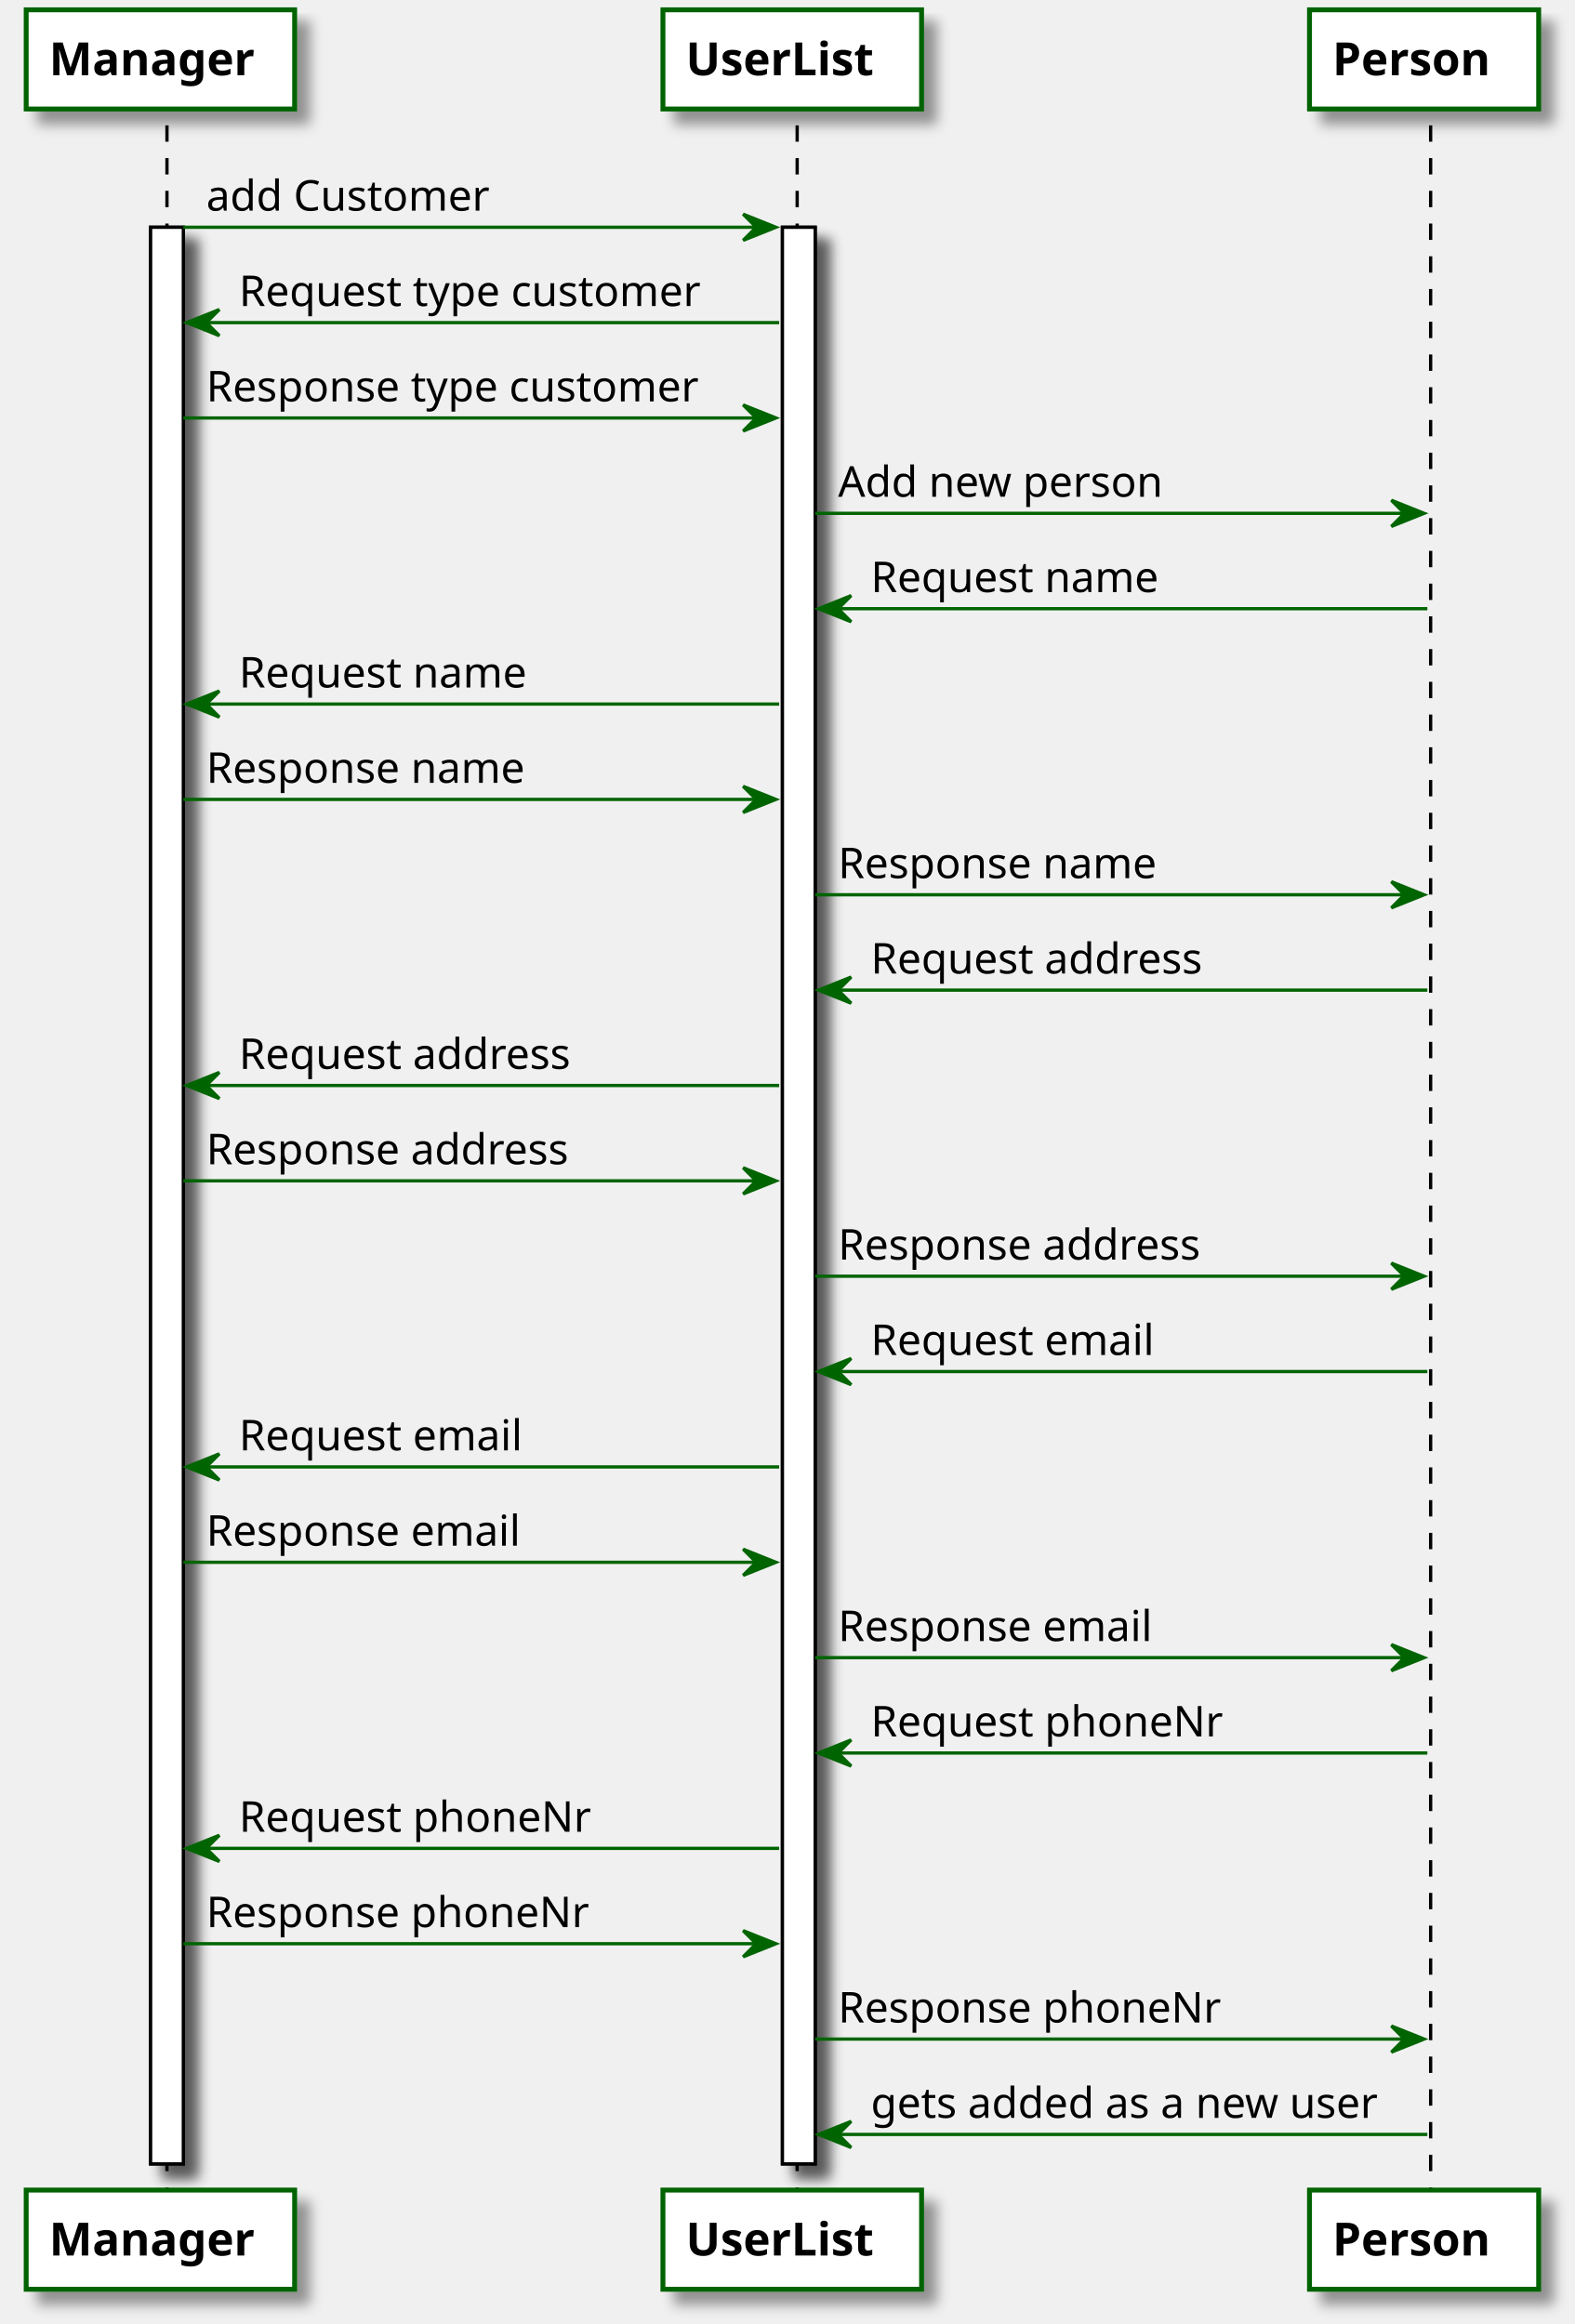
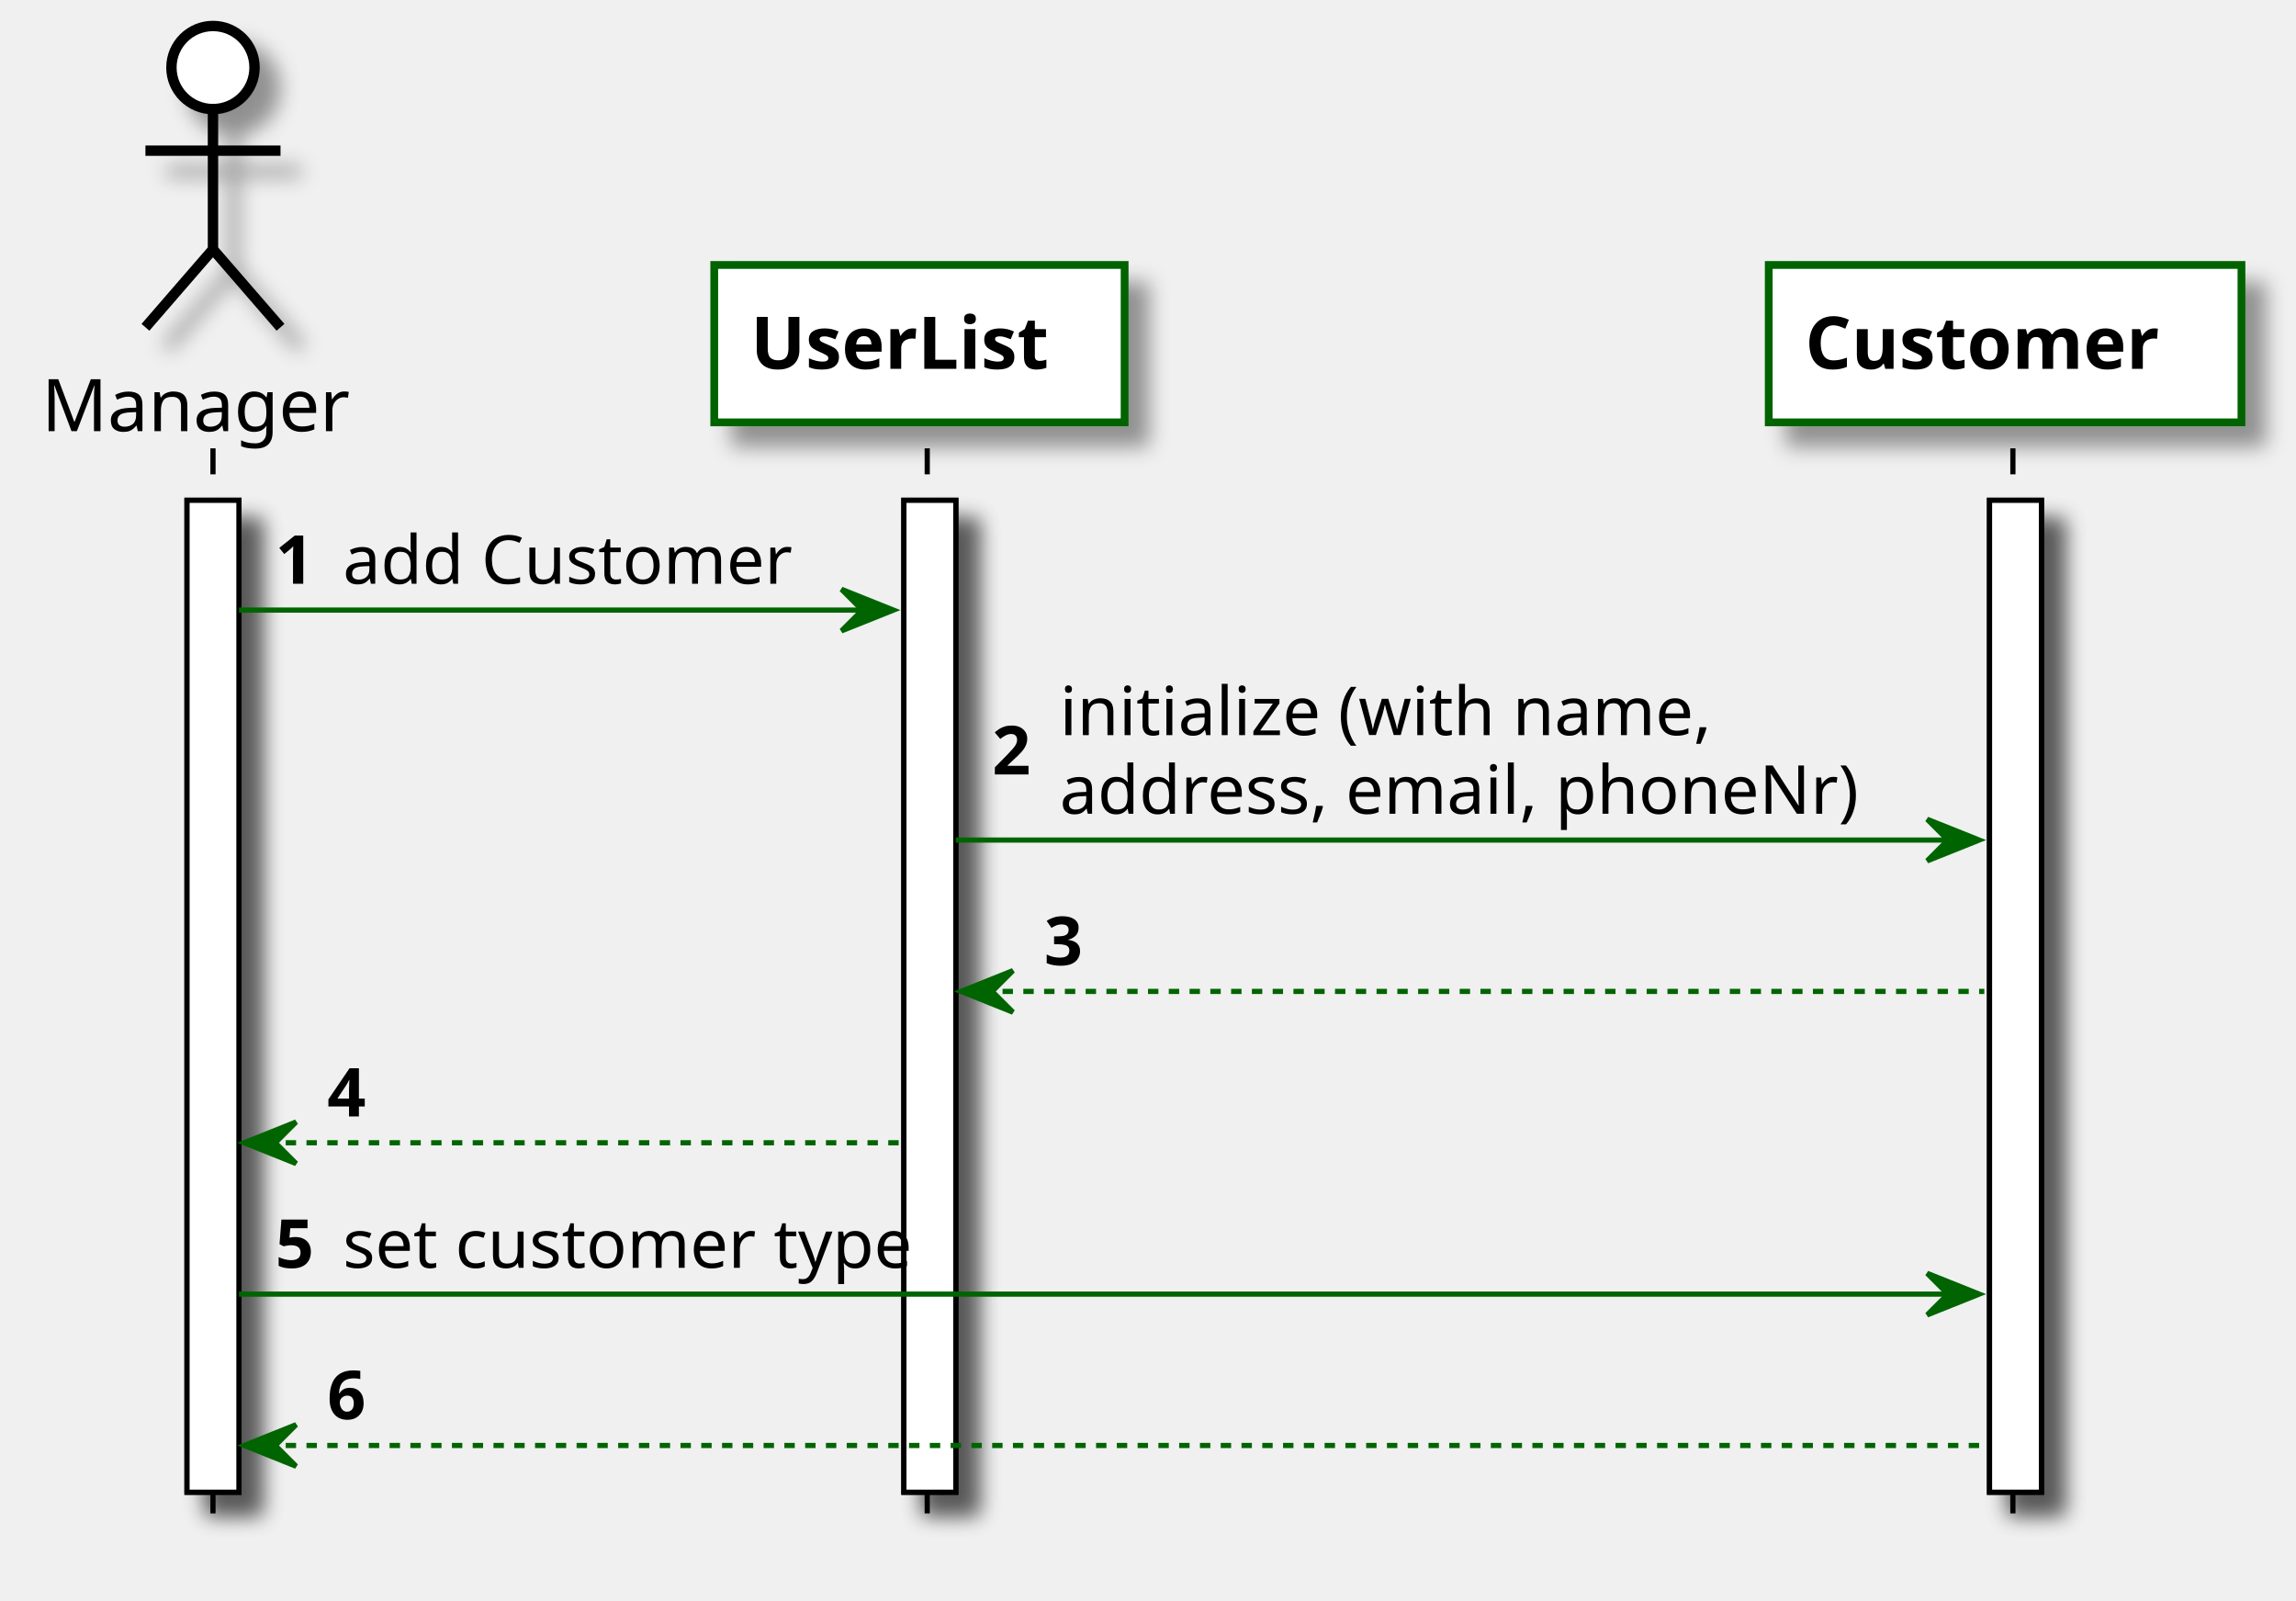
- <svg xmlns="http://www.w3.org/2000/svg" contentScriptType="application/ecmascript" contentStyleType="text/css" height="710px" preserveAspectRatio="none" style="width:481px;height:710px;" version="1.1" viewBox="0 0 481 710" width="481px" zoomAndPan="magnify">
+ <svg xmlns="http://www.w3.org/2000/svg" contentScriptType="application/ecmascript" contentStyleType="text/css" height="308px" preserveAspectRatio="none" style="width:442px;height:308px;" version="1.1" viewBox="0 0 442 308" width="442px" zoomAndPan="magnify">
  <defs>
-     <filter height="300%" id="f1flb388novt7z" width="300%" x="-1" y="-1">
+     <filter height="300%" id="fo5ifawwsqtxd" width="300%" x="-1" y="-1">
      <feGaussianBlur result="blurOut" stdDeviation="2.0" />
      <feColorMatrix in="blurOut" result="blurOut2" type="matrix" values="0 0 0 0 0 0 0 0 0 0 0 0 0 0 0 0 0 0 .4 0" />
      <feOffset dx="4.0" dy="4.0" in="blurOut2" result="blurOut3" />
      <feBlend in="SourceGraphic" in2="blurOut3" mode="normal" />
    </filter>
  </defs>
  <g>
-     <rect fill="#FFFFFF" filter="url(#f1flb388novt7z)" height="591.656" style="stroke: #000000; stroke-width: 1.0;" width="10" x="46" y="69.43" />
-     <rect fill="#FFFFFF" filter="url(#f1flb388novt7z)" height="591.656" style="stroke: #000000; stroke-width: 1.0;" width="10" x="239" y="69.43" />
-     <line style="stroke: #000000; stroke-width: 1.0; stroke-dasharray: 5.0,5.0;" x1="51" x2="51" y1="38.297" y2="670.086" />
-     <line style="stroke: #000000; stroke-width: 1.0; stroke-dasharray: 5.0,5.0;" x1="243.5" x2="243.5" y1="38.297" y2="670.086" />
-     <line style="stroke: #000000; stroke-width: 1.0; stroke-dasharray: 5.0,5.0;" x1="437" x2="437" y1="38.297" y2="670.086" />
-     <rect fill="#FFFFFF" filter="url(#f1flb388novt7z)" height="30.297" style="stroke: #006400; stroke-width: 1.5;" width="82" x="8" y="3" />
-     <text fill="#000000" font-family="sans-serif" font-size="14" font-weight="bold" lengthAdjust="spacingAndGlyphs" textLength="68" x="15" y="22.995">Manager</text>
-     <rect fill="#FFFFFF" filter="url(#f1flb388novt7z)" height="30.297" style="stroke: #006400; stroke-width: 1.5;" width="82" x="8" y="669.086" />
-     <text fill="#000000" font-family="sans-serif" font-size="14" font-weight="bold" lengthAdjust="spacingAndGlyphs" textLength="68" x="15" y="689.081">Manager</text>
-     <rect fill="#FFFFFF" filter="url(#f1flb388novt7z)" height="30.297" style="stroke: #006400; stroke-width: 1.5;" width="79" x="202.5" y="3" />
-     <text fill="#000000" font-family="sans-serif" font-size="14" font-weight="bold" lengthAdjust="spacingAndGlyphs" textLength="65" x="209.5" y="22.995">UserList</text>
-     <rect fill="#FFFFFF" filter="url(#f1flb388novt7z)" height="30.297" style="stroke: #006400; stroke-width: 1.5;" width="79" x="202.5" y="669.086" />
-     <text fill="#000000" font-family="sans-serif" font-size="14" font-weight="bold" lengthAdjust="spacingAndGlyphs" textLength="65" x="209.5" y="689.081">UserList</text>
-     <rect fill="#FFFFFF" filter="url(#f1flb388novt7z)" height="30.297" style="stroke: #006400; stroke-width: 1.5;" width="70" x="400" y="3" />
-     <text fill="#000000" font-family="sans-serif" font-size="14" font-weight="bold" lengthAdjust="spacingAndGlyphs" textLength="56" x="407" y="22.995">Person</text>
-     <rect fill="#FFFFFF" filter="url(#f1flb388novt7z)" height="30.297" style="stroke: #006400; stroke-width: 1.5;" width="70" x="400" y="669.086" />
-     <text fill="#000000" font-family="sans-serif" font-size="14" font-weight="bold" lengthAdjust="spacingAndGlyphs" textLength="56" x="407" y="689.081">Person</text>
-     <rect fill="#FFFFFF" filter="url(#f1flb388novt7z)" height="591.656" style="stroke: #000000; stroke-width: 1.0;" width="10" x="46" y="69.43" />
-     <rect fill="#FFFFFF" filter="url(#f1flb388novt7z)" height="591.656" style="stroke: #000000; stroke-width: 1.0;" width="10" x="239" y="69.43" />
-     <polygon fill="#006400" points="227,65.43,237,69.43,227,73.43,231,69.43" style="stroke: #006400; stroke-width: 1.0;" />
-     <line style="stroke: #006400; stroke-width: 1.0;" x1="56" x2="233" y1="69.43" y2="69.43" />
-     <text fill="#000000" font-family="sans-serif" font-size="13" lengthAdjust="spacingAndGlyphs" textLength="91" x="63" y="64.364">add Customer</text>
-     <polygon fill="#006400" points="67,94.562,57,98.562,67,102.562,63,98.562" style="stroke: #006400; stroke-width: 1.0;" />
-     <line style="stroke: #006400; stroke-width: 1.0;" x1="61" x2="238" y1="98.562" y2="98.562" />
-     <text fill="#000000" font-family="sans-serif" font-size="13" lengthAdjust="spacingAndGlyphs" textLength="149" x="73" y="93.497">Request type customer</text>
-     <polygon fill="#006400" points="227,123.695,237,127.695,227,131.695,231,127.695" style="stroke: #006400; stroke-width: 1.0;" />
-     <line style="stroke: #006400; stroke-width: 1.0;" x1="56" x2="233" y1="127.695" y2="127.695" />
-     <text fill="#000000" font-family="sans-serif" font-size="13" lengthAdjust="spacingAndGlyphs" textLength="159" x="63" y="122.629">Response type customer</text>
-     <polygon fill="#006400" points="425,152.828,435,156.828,425,160.828,429,156.828" style="stroke: #006400; stroke-width: 1.0;" />
-     <line style="stroke: #006400; stroke-width: 1.0;" x1="249" x2="431" y1="156.828" y2="156.828" />
-     <text fill="#000000" font-family="sans-serif" font-size="13" lengthAdjust="spacingAndGlyphs" textLength="102" x="256" y="151.762">Add new person</text>
-     <polygon fill="#006400" points="260,181.961,250,185.961,260,189.961,256,185.961" style="stroke: #006400; stroke-width: 1.0;" />
-     <line style="stroke: #006400; stroke-width: 1.0;" x1="254" x2="436" y1="185.961" y2="185.961" />
-     <text fill="#000000" font-family="sans-serif" font-size="13" lengthAdjust="spacingAndGlyphs" textLength="93" x="266" y="180.895">Request name</text>
-     <polygon fill="#006400" points="67,211.094,57,215.094,67,219.094,63,215.094" style="stroke: #006400; stroke-width: 1.0;" />
-     <line style="stroke: #006400; stroke-width: 1.0;" x1="61" x2="238" y1="215.094" y2="215.094" />
-     <text fill="#000000" font-family="sans-serif" font-size="13" lengthAdjust="spacingAndGlyphs" textLength="93" x="73" y="210.028">Request name</text>
-     <polygon fill="#006400" points="227,240.227,237,244.227,227,248.227,231,244.227" style="stroke: #006400; stroke-width: 1.0;" />
-     <line style="stroke: #006400; stroke-width: 1.0;" x1="56" x2="233" y1="244.227" y2="244.227" />
-     <text fill="#000000" font-family="sans-serif" font-size="13" lengthAdjust="spacingAndGlyphs" textLength="103" x="63" y="239.161">Response name</text>
-     <polygon fill="#006400" points="425,269.359,435,273.359,425,277.359,429,273.359" style="stroke: #006400; stroke-width: 1.0;" />
-     <line style="stroke: #006400; stroke-width: 1.0;" x1="249" x2="431" y1="273.359" y2="273.359" />
-     <text fill="#000000" font-family="sans-serif" font-size="13" lengthAdjust="spacingAndGlyphs" textLength="103" x="256" y="268.293">Response name</text>
-     <polygon fill="#006400" points="260,298.492,250,302.492,260,306.492,256,302.492" style="stroke: #006400; stroke-width: 1.0;" />
-     <line style="stroke: #006400; stroke-width: 1.0;" x1="254" x2="436" y1="302.492" y2="302.492" />
-     <text fill="#000000" font-family="sans-serif" font-size="13" lengthAdjust="spacingAndGlyphs" textLength="107" x="266" y="297.426">Request address</text>
-     <polygon fill="#006400" points="67,327.625,57,331.625,67,335.625,63,331.625" style="stroke: #006400; stroke-width: 1.0;" />
-     <line style="stroke: #006400; stroke-width: 1.0;" x1="61" x2="238" y1="331.625" y2="331.625" />
-     <text fill="#000000" font-family="sans-serif" font-size="13" lengthAdjust="spacingAndGlyphs" textLength="107" x="73" y="326.559">Request address</text>
-     <polygon fill="#006400" points="227,356.758,237,360.758,227,364.758,231,360.758" style="stroke: #006400; stroke-width: 1.0;" />
-     <line style="stroke: #006400; stroke-width: 1.0;" x1="56" x2="233" y1="360.758" y2="360.758" />
-     <text fill="#000000" font-family="sans-serif" font-size="13" lengthAdjust="spacingAndGlyphs" textLength="117" x="63" y="355.692">Response address</text>
-     <polygon fill="#006400" points="425,385.891,435,389.891,425,393.891,429,389.891" style="stroke: #006400; stroke-width: 1.0;" />
-     <line style="stroke: #006400; stroke-width: 1.0;" x1="249" x2="431" y1="389.891" y2="389.891" />
-     <text fill="#000000" font-family="sans-serif" font-size="13" lengthAdjust="spacingAndGlyphs" textLength="117" x="256" y="384.825">Response address</text>
-     <polygon fill="#006400" points="260,415.023,250,419.023,260,423.023,256,419.023" style="stroke: #006400; stroke-width: 1.0;" />
-     <line style="stroke: #006400; stroke-width: 1.0;" x1="254" x2="436" y1="419.023" y2="419.023" />
-     <text fill="#000000" font-family="sans-serif" font-size="13" lengthAdjust="spacingAndGlyphs" textLength="91" x="266" y="413.957">Request email</text>
-     <polygon fill="#006400" points="67,444.156,57,448.156,67,452.156,63,448.156" style="stroke: #006400; stroke-width: 1.0;" />
-     <line style="stroke: #006400; stroke-width: 1.0;" x1="61" x2="238" y1="448.156" y2="448.156" />
-     <text fill="#000000" font-family="sans-serif" font-size="13" lengthAdjust="spacingAndGlyphs" textLength="91" x="73" y="443.09">Request email</text>
-     <polygon fill="#006400" points="227,473.289,237,477.289,227,481.289,231,477.289" style="stroke: #006400; stroke-width: 1.0;" />
-     <line style="stroke: #006400; stroke-width: 1.0;" x1="56" x2="233" y1="477.289" y2="477.289" />
-     <text fill="#000000" font-family="sans-serif" font-size="13" lengthAdjust="spacingAndGlyphs" textLength="101" x="63" y="472.223">Response email</text>
-     <polygon fill="#006400" points="425,502.422,435,506.422,425,510.422,429,506.422" style="stroke: #006400; stroke-width: 1.0;" />
-     <line style="stroke: #006400; stroke-width: 1.0;" x1="249" x2="431" y1="506.422" y2="506.422" />
-     <text fill="#000000" font-family="sans-serif" font-size="13" lengthAdjust="spacingAndGlyphs" textLength="101" x="256" y="501.356">Response email</text>
-     <polygon fill="#006400" points="260,531.555,250,535.555,260,539.555,256,535.555" style="stroke: #006400; stroke-width: 1.0;" />
-     <line style="stroke: #006400; stroke-width: 1.0;" x1="254" x2="436" y1="535.555" y2="535.555" />
-     <text fill="#000000" font-family="sans-serif" font-size="13" lengthAdjust="spacingAndGlyphs" textLength="111" x="266" y="530.489">Request phoneNr</text>
-     <polygon fill="#006400" points="67,560.688,57,564.688,67,568.688,63,564.688" style="stroke: #006400; stroke-width: 1.0;" />
-     <line style="stroke: #006400; stroke-width: 1.0;" x1="61" x2="238" y1="564.688" y2="564.688" />
-     <text fill="#000000" font-family="sans-serif" font-size="13" lengthAdjust="spacingAndGlyphs" textLength="111" x="73" y="559.622">Request phoneNr</text>
-     <polygon fill="#006400" points="227,589.82,237,593.82,227,597.82,231,593.82" style="stroke: #006400; stroke-width: 1.0;" />
-     <line style="stroke: #006400; stroke-width: 1.0;" x1="56" x2="233" y1="593.82" y2="593.82" />
-     <text fill="#000000" font-family="sans-serif" font-size="13" lengthAdjust="spacingAndGlyphs" textLength="121" x="63" y="588.754">Response phoneNr</text>
-     <polygon fill="#006400" points="425,618.953,435,622.953,425,626.953,429,622.953" style="stroke: #006400; stroke-width: 1.0;" />
-     <line style="stroke: #006400; stroke-width: 1.0;" x1="249" x2="431" y1="622.953" y2="622.953" />
-     <text fill="#000000" font-family="sans-serif" font-size="13" lengthAdjust="spacingAndGlyphs" textLength="121" x="256" y="617.887">Response phoneNr</text>
-     <polygon fill="#006400" points="260,648.086,250,652.086,260,656.086,256,652.086" style="stroke: #006400; stroke-width: 1.0;" />
-     <line style="stroke: #006400; stroke-width: 1.0;" x1="254" x2="436" y1="652.086" y2="652.086" />
-     <text fill="#000000" font-family="sans-serif" font-size="13" lengthAdjust="spacingAndGlyphs" textLength="164" x="266" y="647.02">gets added as a new user</text>
+     <rect fill="#FFFFFF" filter="url(#fo5ifawwsqtxd)" height="190.93" style="stroke: #000000; stroke-width: 1.0;" width="10" x="36" y="96.297" />
+     <rect fill="#FFFFFF" filter="url(#fo5ifawwsqtxd)" height="190.93" style="stroke: #000000; stroke-width: 1.0;" width="10" x="174" y="96.297" />
+     <rect fill="#FFFFFF" filter="url(#fo5ifawwsqtxd)" height="190.93" style="stroke: #000000; stroke-width: 1.0;" width="10" x="383" y="96.297" />
+     <line style="stroke: #000000; stroke-width: 1.0; stroke-dasharray: 5.0,5.0;" x1="41" x2="41" y1="86.297" y2="296.227" />
+     <line style="stroke: #000000; stroke-width: 1.0; stroke-dasharray: 5.0,5.0;" x1="178.5" x2="178.5" y1="86.297" y2="296.227" />
+     <line style="stroke: #000000; stroke-width: 1.0; stroke-dasharray: 5.0,5.0;" x1="387.5" x2="387.5" y1="86.297" y2="296.227" />
+     <text fill="#000000" font-family="sans-serif" font-size="14" lengthAdjust="spacingAndGlyphs" textLength="60" x="8" y="82.995">Manager</text>
+     <ellipse cx="41" cy="13" fill="#FFFFFF" filter="url(#fo5ifawwsqtxd)" rx="8" ry="8" style="stroke: #000000; stroke-width: 2.0;" />
+     <path d="M41,21 L41,48 M28,29 L54,29 M41,48 L28,63 M41,48 L54,63 " fill="none" filter="url(#fo5ifawwsqtxd)" style="stroke: #000000; stroke-width: 2.0;" />
+     <rect fill="#FFFFFF" filter="url(#fo5ifawwsqtxd)" height="30.297" style="stroke: #006400; stroke-width: 1.5;" width="79" x="137.5" y="51" />
+     <text fill="#000000" font-family="sans-serif" font-size="14" font-weight="bold" lengthAdjust="spacingAndGlyphs" textLength="65" x="144.5" y="70.995">UserList</text>
+     <rect fill="#FFFFFF" filter="url(#fo5ifawwsqtxd)" height="30.297" style="stroke: #006400; stroke-width: 1.5;" width="91" x="340.5" y="51" />
+     <text fill="#000000" font-family="sans-serif" font-size="14" font-weight="bold" lengthAdjust="spacingAndGlyphs" textLength="77" x="347.5" y="70.995">Customer</text>
+     <rect fill="#FFFFFF" filter="url(#fo5ifawwsqtxd)" height="190.93" style="stroke: #000000; stroke-width: 1.0;" width="10" x="36" y="96.297" />
+     <rect fill="#FFFFFF" filter="url(#fo5ifawwsqtxd)" height="190.93" style="stroke: #000000; stroke-width: 1.0;" width="10" x="174" y="96.297" />
+     <rect fill="#FFFFFF" filter="url(#fo5ifawwsqtxd)" height="190.93" style="stroke: #000000; stroke-width: 1.0;" width="10" x="383" y="96.297" />
+     <polygon fill="#006400" points="162,113.43,172,117.43,162,121.43,166,117.43" style="stroke: #006400; stroke-width: 1.0;" />
+     <line style="stroke: #006400; stroke-width: 1.0;" x1="46" x2="168" y1="117.43" y2="117.43" />
+     <text fill="#000000" font-family="sans-serif" font-size="13" font-weight="bold" lengthAdjust="spacingAndGlyphs" textLength="9" x="53" y="112.364">1</text>
+     <text fill="#000000" font-family="sans-serif" font-size="13" lengthAdjust="spacingAndGlyphs" textLength="91" x="66" y="112.364">add Customer</text>
+     <polygon fill="#006400" points="371,157.695,381,161.695,371,165.695,375,161.695" style="stroke: #006400; stroke-width: 1.0;" />
+     <line style="stroke: #006400; stroke-width: 1.0;" x1="184" x2="377" y1="161.695" y2="161.695" />
+     <text fill="#000000" font-family="sans-serif" font-size="13" font-weight="bold" lengthAdjust="spacingAndGlyphs" textLength="9" x="191" y="149.063">2</text>
+     <text fill="#000000" font-family="sans-serif" font-size="13" lengthAdjust="spacingAndGlyphs" textLength="130" x="204" y="141.497">initialize (with name,</text>
+     <text fill="#000000" font-family="sans-serif" font-size="13" lengthAdjust="spacingAndGlyphs" textLength="162" x="204" y="156.629">address, email, phoneNr)</text>
+     <polygon fill="#006400" points="195,186.828,185,190.828,195,194.828,191,190.828" style="stroke: #006400; stroke-width: 1.0;" />
+     <line style="stroke: #006400; stroke-width: 1.0; stroke-dasharray: 2.0,2.0;" x1="189" x2="382" y1="190.828" y2="190.828" />
+     <text fill="#000000" font-family="sans-serif" font-size="13" font-weight="bold" lengthAdjust="spacingAndGlyphs" textLength="9" x="201" y="185.762">3</text>
+     <text fill="#000000" font-family="sans-serif" font-size="13" lengthAdjust="spacingAndGlyphs" textLength="0" x="218" y="185.762" />
+     <polygon fill="#006400" points="57,215.961,47,219.961,57,223.961,53,219.961" style="stroke: #006400; stroke-width: 1.0;" />
+     <line style="stroke: #006400; stroke-width: 1.0; stroke-dasharray: 2.0,2.0;" x1="51" x2="173" y1="219.961" y2="219.961" />
+     <text fill="#000000" font-family="sans-serif" font-size="13" font-weight="bold" lengthAdjust="spacingAndGlyphs" textLength="9" x="63" y="214.895">4</text>
+     <text fill="#000000" font-family="sans-serif" font-size="13" lengthAdjust="spacingAndGlyphs" textLength="0" x="80" y="214.895" />
+     <polygon fill="#006400" points="371,245.094,381,249.094,371,253.094,375,249.094" style="stroke: #006400; stroke-width: 1.0;" />
+     <line style="stroke: #006400; stroke-width: 1.0;" x1="46" x2="377" y1="249.094" y2="249.094" />
+     <text fill="#000000" font-family="sans-serif" font-size="13" font-weight="bold" lengthAdjust="spacingAndGlyphs" textLength="9" x="53" y="244.028">5</text>
+     <text fill="#000000" font-family="sans-serif" font-size="13" lengthAdjust="spacingAndGlyphs" textLength="117" x="66" y="244.028">set customer type</text>
+     <polygon fill="#006400" points="57,274.227,47,278.227,57,282.227,53,278.227" style="stroke: #006400; stroke-width: 1.0;" />
+     <line style="stroke: #006400; stroke-width: 1.0; stroke-dasharray: 2.0,2.0;" x1="51" x2="382" y1="278.227" y2="278.227" />
+     <text fill="#000000" font-family="sans-serif" font-size="13" font-weight="bold" lengthAdjust="spacingAndGlyphs" textLength="9" x="63" y="273.161">6</text>
+     <text fill="#000000" font-family="sans-serif" font-size="13" lengthAdjust="spacingAndGlyphs" textLength="0" x="80" y="273.161" />
  </g>
</svg>
